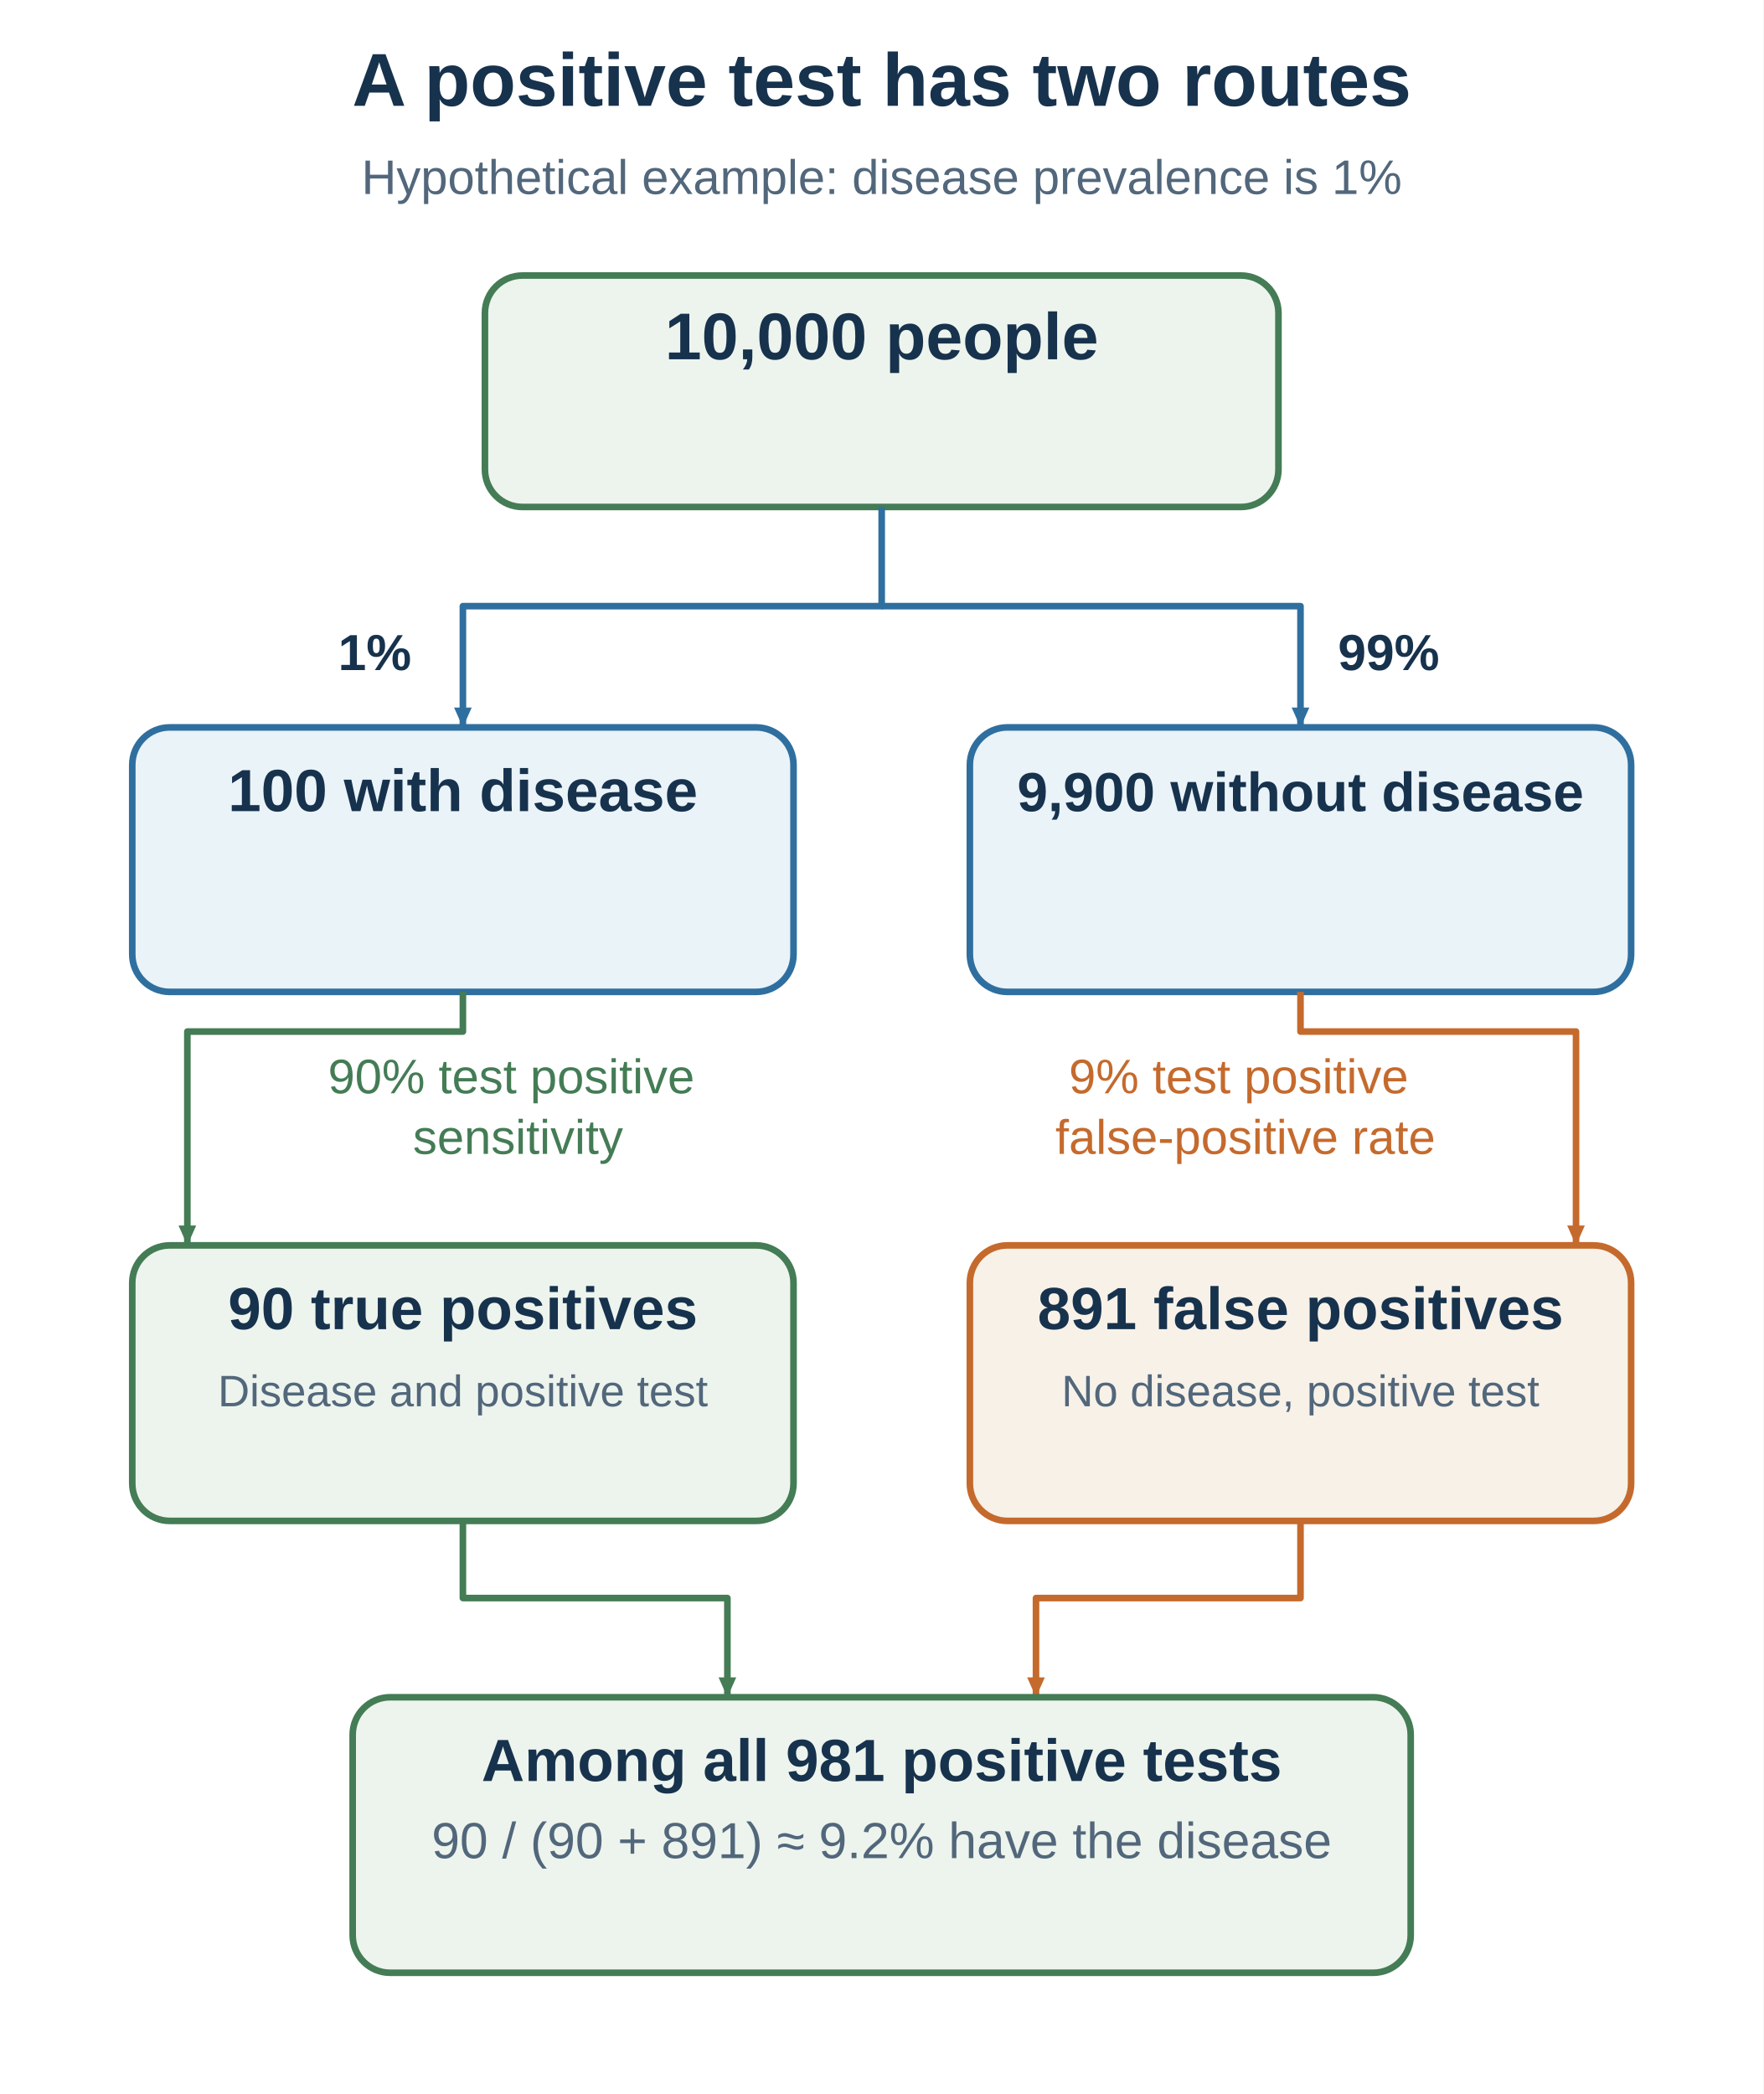
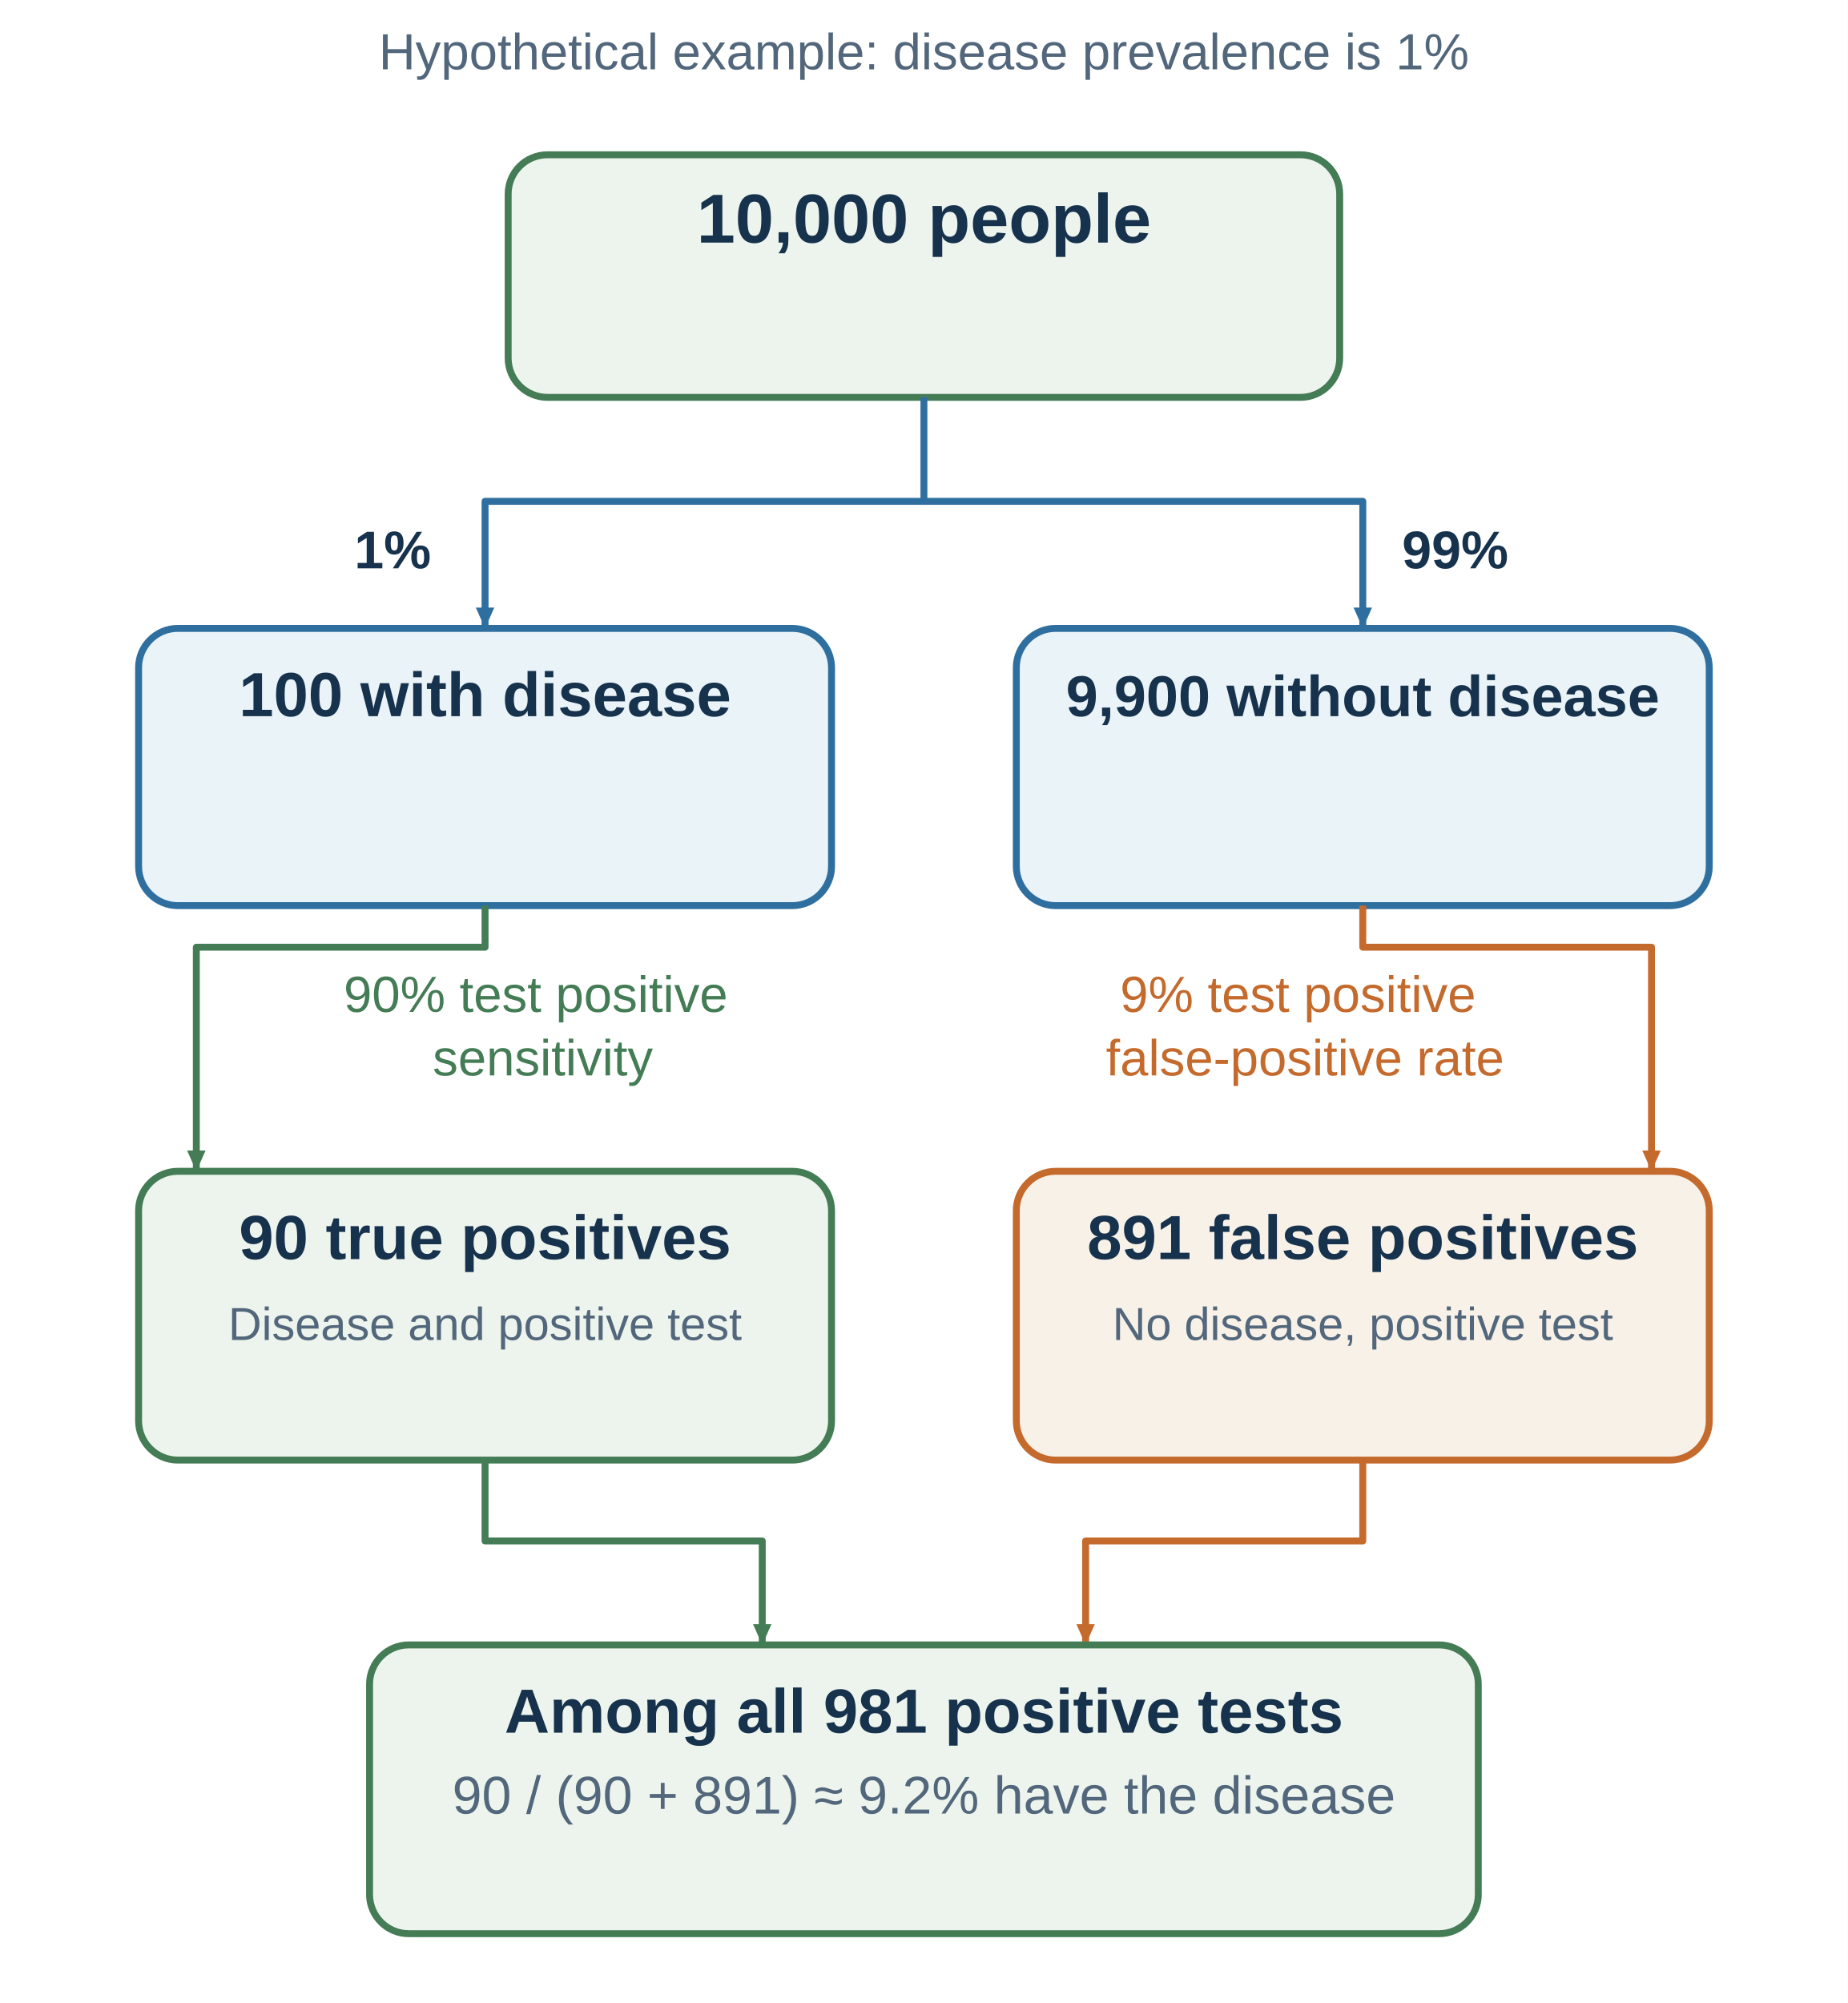
- <svg xmlns="http://www.w3.org/2000/svg" width="800" height="950" viewBox="0 0 800 950">
+ <svg xmlns="http://www.w3.org/2000/svg" width="800" height="867" viewBox="0 58 800 867">
  <rect width="800" height="950" fill="white" />
  <defs>
    <marker id="arrow" markerUnits="userSpaceOnUse" markerWidth="10" markerHeight="8" refX="9" refY="4" orient="auto">
      <path d="M0 0 L9 4 L0 8 Z" fill="context-stroke" />
    </marker>
  </defs>
  <g font-family="Arial, sans-serif" fill="#17324d">
-     <text x="400" y="48" font-size="34" font-weight="bold" fill="#17324d" text-anchor="middle">
-       <tspan x="400" dy="0">A positive test has two routes</tspan>
-     </text>
    <text x="400" y="88" font-size="22" font-weight="normal" fill="#52677b" text-anchor="middle">
      <tspan x="400" dy="0">Hypothetical example: disease prevalence is 1%</tspan>
    </text>
    <rect x="220" y="125" width="360" height="105" rx="17" fill="#edf4ed" stroke="#447c55" stroke-width="3" />
    <text x="400.0" y="163" font-size="30" font-weight="bold" fill="#17324d" text-anchor="middle">
      <tspan x="400.0" dy="0">10,000 people</tspan>
    </text>
    <path d="M400 230 V275 H210 V330" fill="none" stroke="#2f6f9f" stroke-width="3" stroke-linejoin="round" marker-end="url(#arrow)" />
    <path d="M400 275 H590 V330" fill="none" stroke="#2f6f9f" stroke-width="3" stroke-linejoin="round" marker-end="url(#arrow)" />
    <text x="170" y="304" font-size="23" font-weight="bold" fill="#17324d" text-anchor="middle">
      <tspan x="170" dy="0">1%</tspan>
    </text>
    <text x="630" y="304" font-size="23" font-weight="bold" fill="#17324d" text-anchor="middle">
      <tspan x="630" dy="0">99%</tspan>
    </text>
    <rect x="60" y="330" width="300" height="120" rx="17" fill="#eaf3f8" stroke="#2f6f9f" stroke-width="3" />
    <text x="210.0" y="368" font-size="27" font-weight="bold" fill="#17324d" text-anchor="middle">
      <tspan x="210.0" dy="0">100 with disease</tspan>
    </text>
    <rect x="440" y="330" width="300" height="120" rx="17" fill="#eaf3f8" stroke="#2f6f9f" stroke-width="3" />
    <text x="590.0" y="368" font-size="25" font-weight="bold" fill="#17324d" text-anchor="middle">
      <tspan x="590.0" dy="0">9,900 without disease</tspan>
    </text>
    <path d="M210 450 V468 H85 V565" fill="none" stroke="#447c55" stroke-width="3" stroke-linejoin="round" marker-end="url(#arrow)" />
    <path d="M590 450 V468 H715 V565" fill="none" stroke="#c56a2d" stroke-width="3" stroke-linejoin="round" marker-end="url(#arrow)" />
    <text x="235" y="496" font-size="22" font-weight="normal" fill="#447c55" text-anchor="middle">
      <tspan x="235" dy="0">90% test positive</tspan>
      <tspan x="235" dy="27.5">sensitivity</tspan>
    </text>
    <text x="565" y="496" font-size="22" font-weight="normal" fill="#c56a2d" text-anchor="middle">
      <tspan x="565" dy="0">9% test positive</tspan>
      <tspan x="565" dy="27.5">false-positive rate</tspan>
    </text>
    <rect x="60" y="565" width="300" height="125" rx="17" fill="#edf4ed" stroke="#447c55" stroke-width="3" />
    <text x="210.0" y="603" font-size="27" font-weight="bold" fill="#17324d" text-anchor="middle">
      <tspan x="210.0" dy="0">90 true positives</tspan>
    </text>
    <text x="210.0" y="638.0" font-size="20" font-weight="normal" fill="#52677b" text-anchor="middle">
      <tspan x="210.0" dy="0">Disease and positive test</tspan>
    </text>
    <rect x="440" y="565" width="300" height="125" rx="17" fill="#f7f1e8" stroke="#c56a2d" stroke-width="3" />
    <text x="590.0" y="603" font-size="27" font-weight="bold" fill="#17324d" text-anchor="middle">
      <tspan x="590.0" dy="0">891 false positives</tspan>
    </text>
    <text x="590.0" y="638.0" font-size="20" font-weight="normal" fill="#52677b" text-anchor="middle">
      <tspan x="590.0" dy="0">No disease, positive test</tspan>
    </text>
    <path d="M210 690 V725 H330 V770" fill="none" stroke="#447c55" stroke-width="3" stroke-linejoin="round" marker-end="url(#arrow)" />
    <path d="M590 690 V725 H470 V770" fill="none" stroke="#c56a2d" stroke-width="3" stroke-linejoin="round" marker-end="url(#arrow)" />
    <rect x="160" y="770" width="480" height="125" rx="17" fill="#edf4ed" stroke="#447c55" stroke-width="3" />
    <text x="400.0" y="808" font-size="27" font-weight="bold" fill="#17324d" text-anchor="middle">
      <tspan x="400.0" dy="0">Among all 981 positive tests</tspan>
    </text>
    <text x="400.0" y="843.0" font-size="23" font-weight="normal" fill="#52677b" text-anchor="middle">
      <tspan x="400.0" dy="0">90 / (90 + 891) ≈ 9.2% have the disease</tspan>
    </text>
  </g>
</svg>
